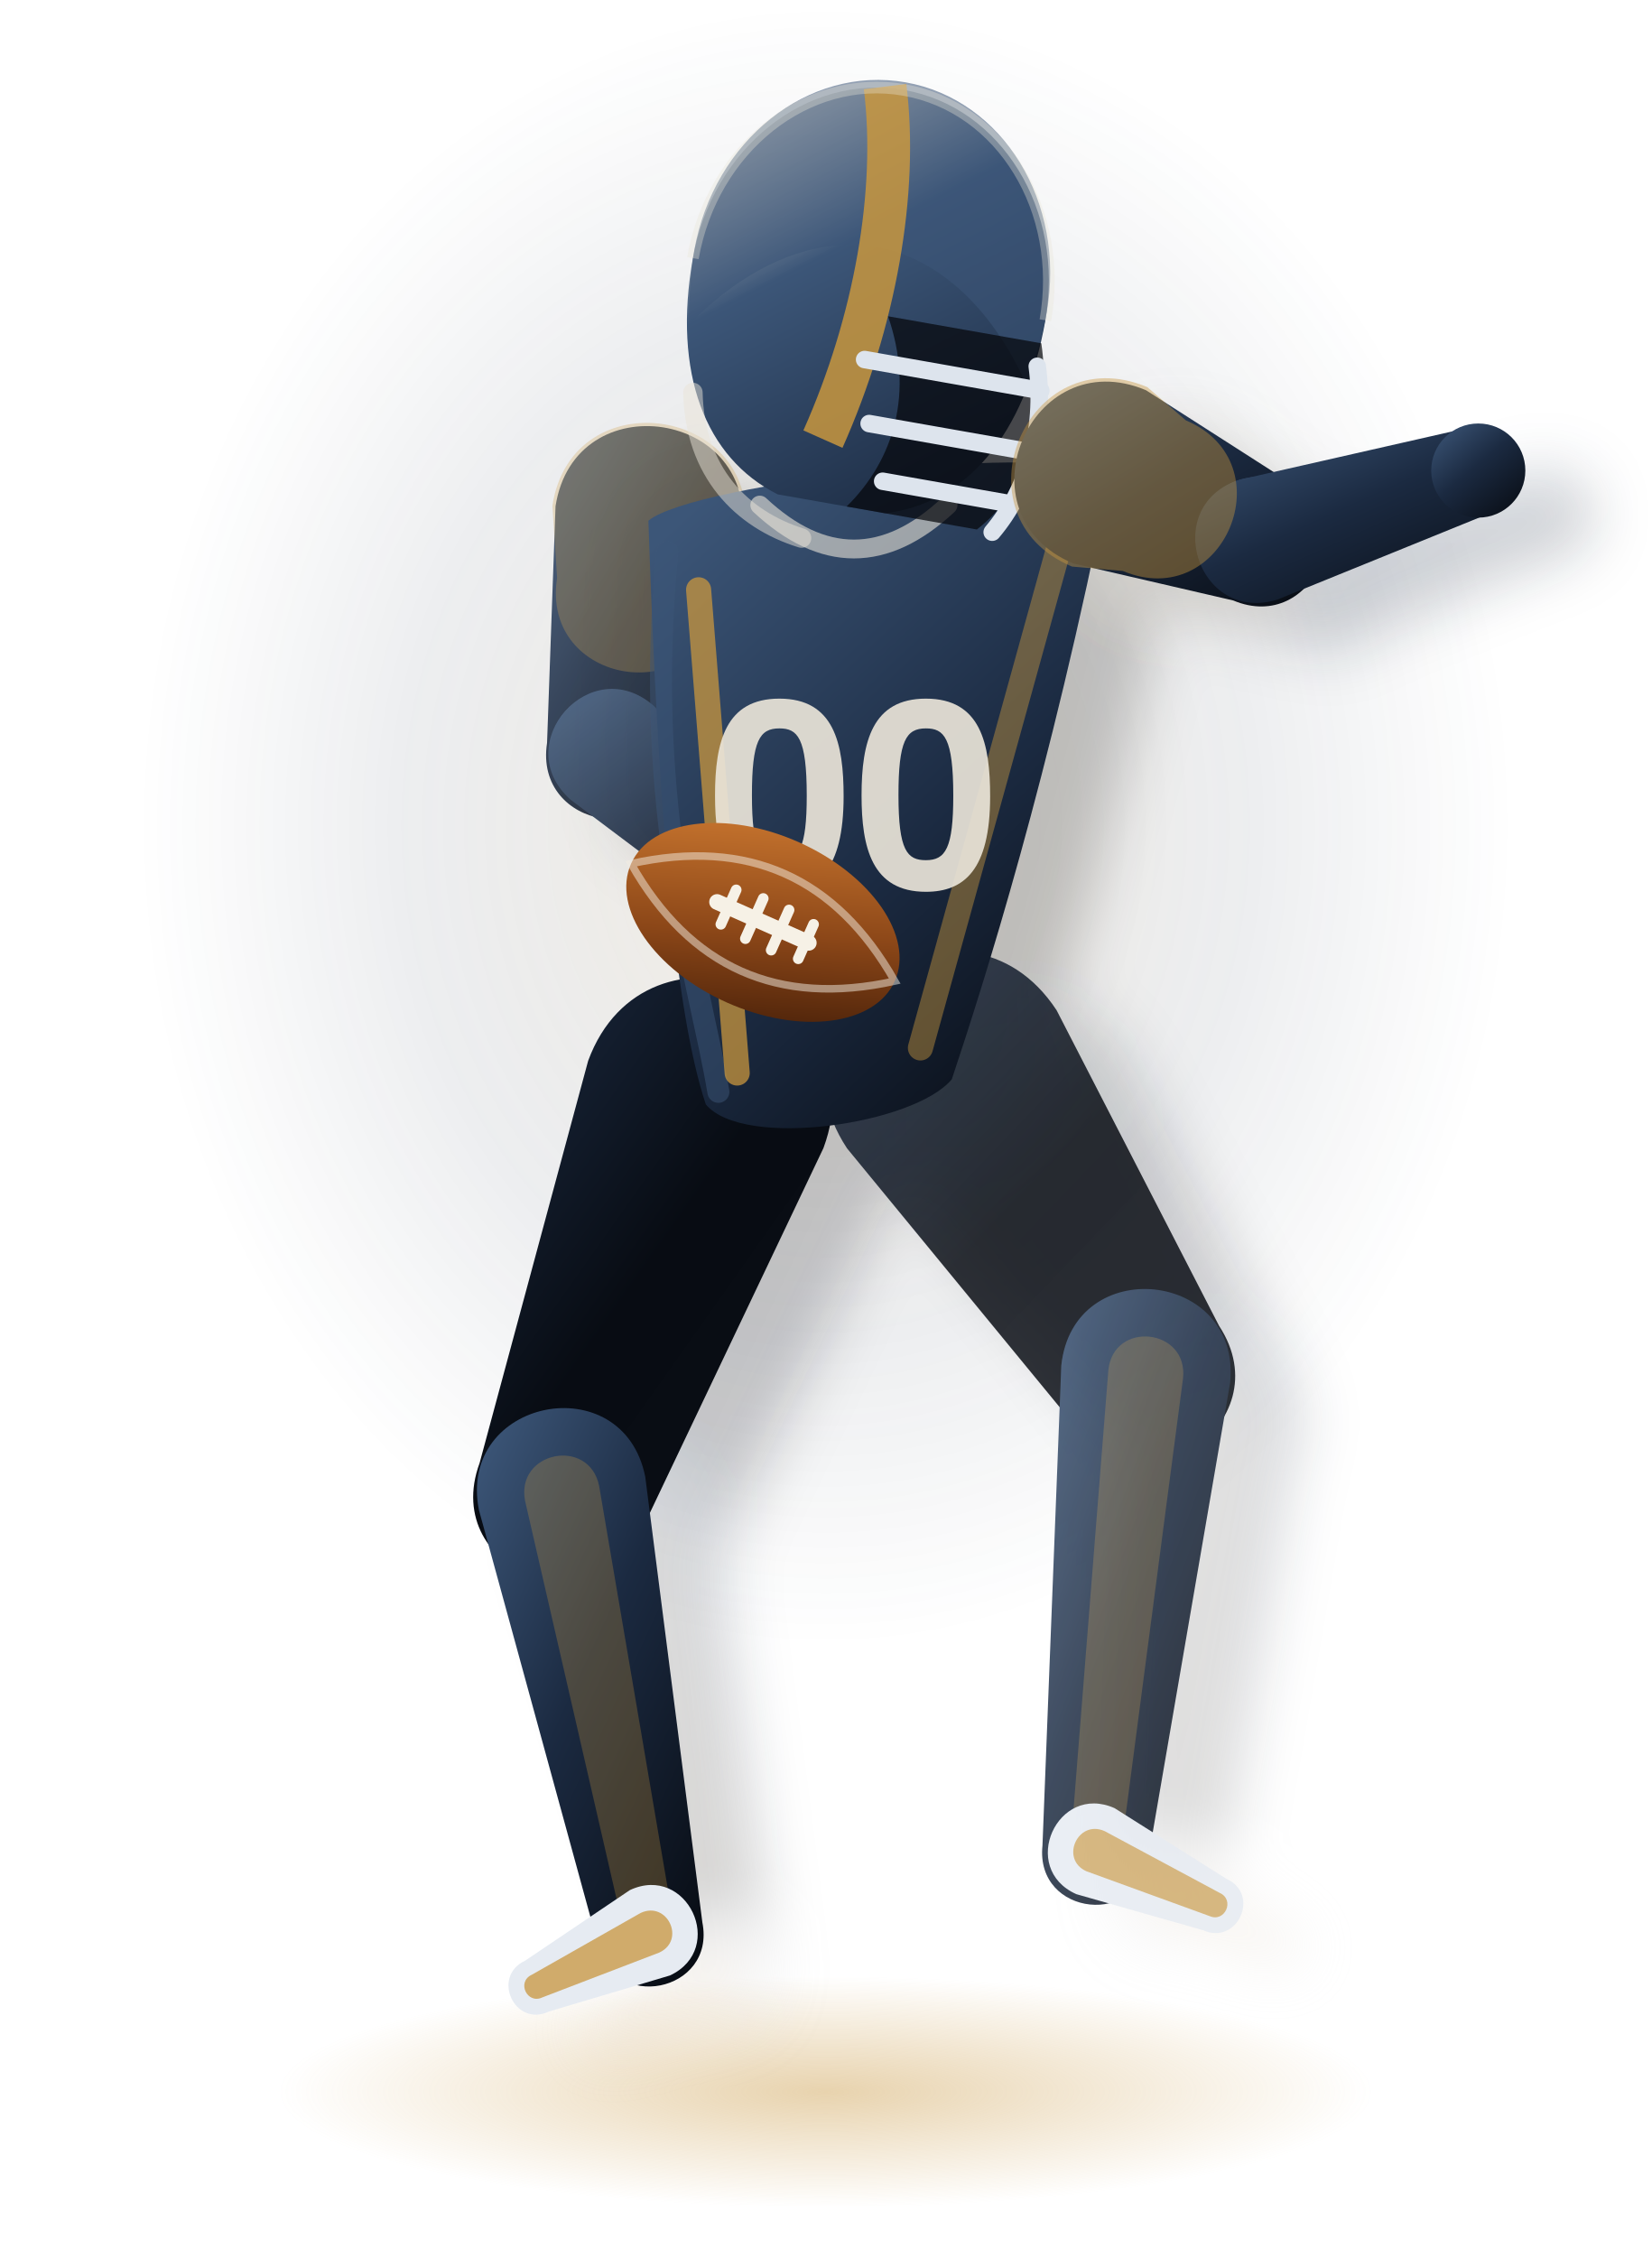
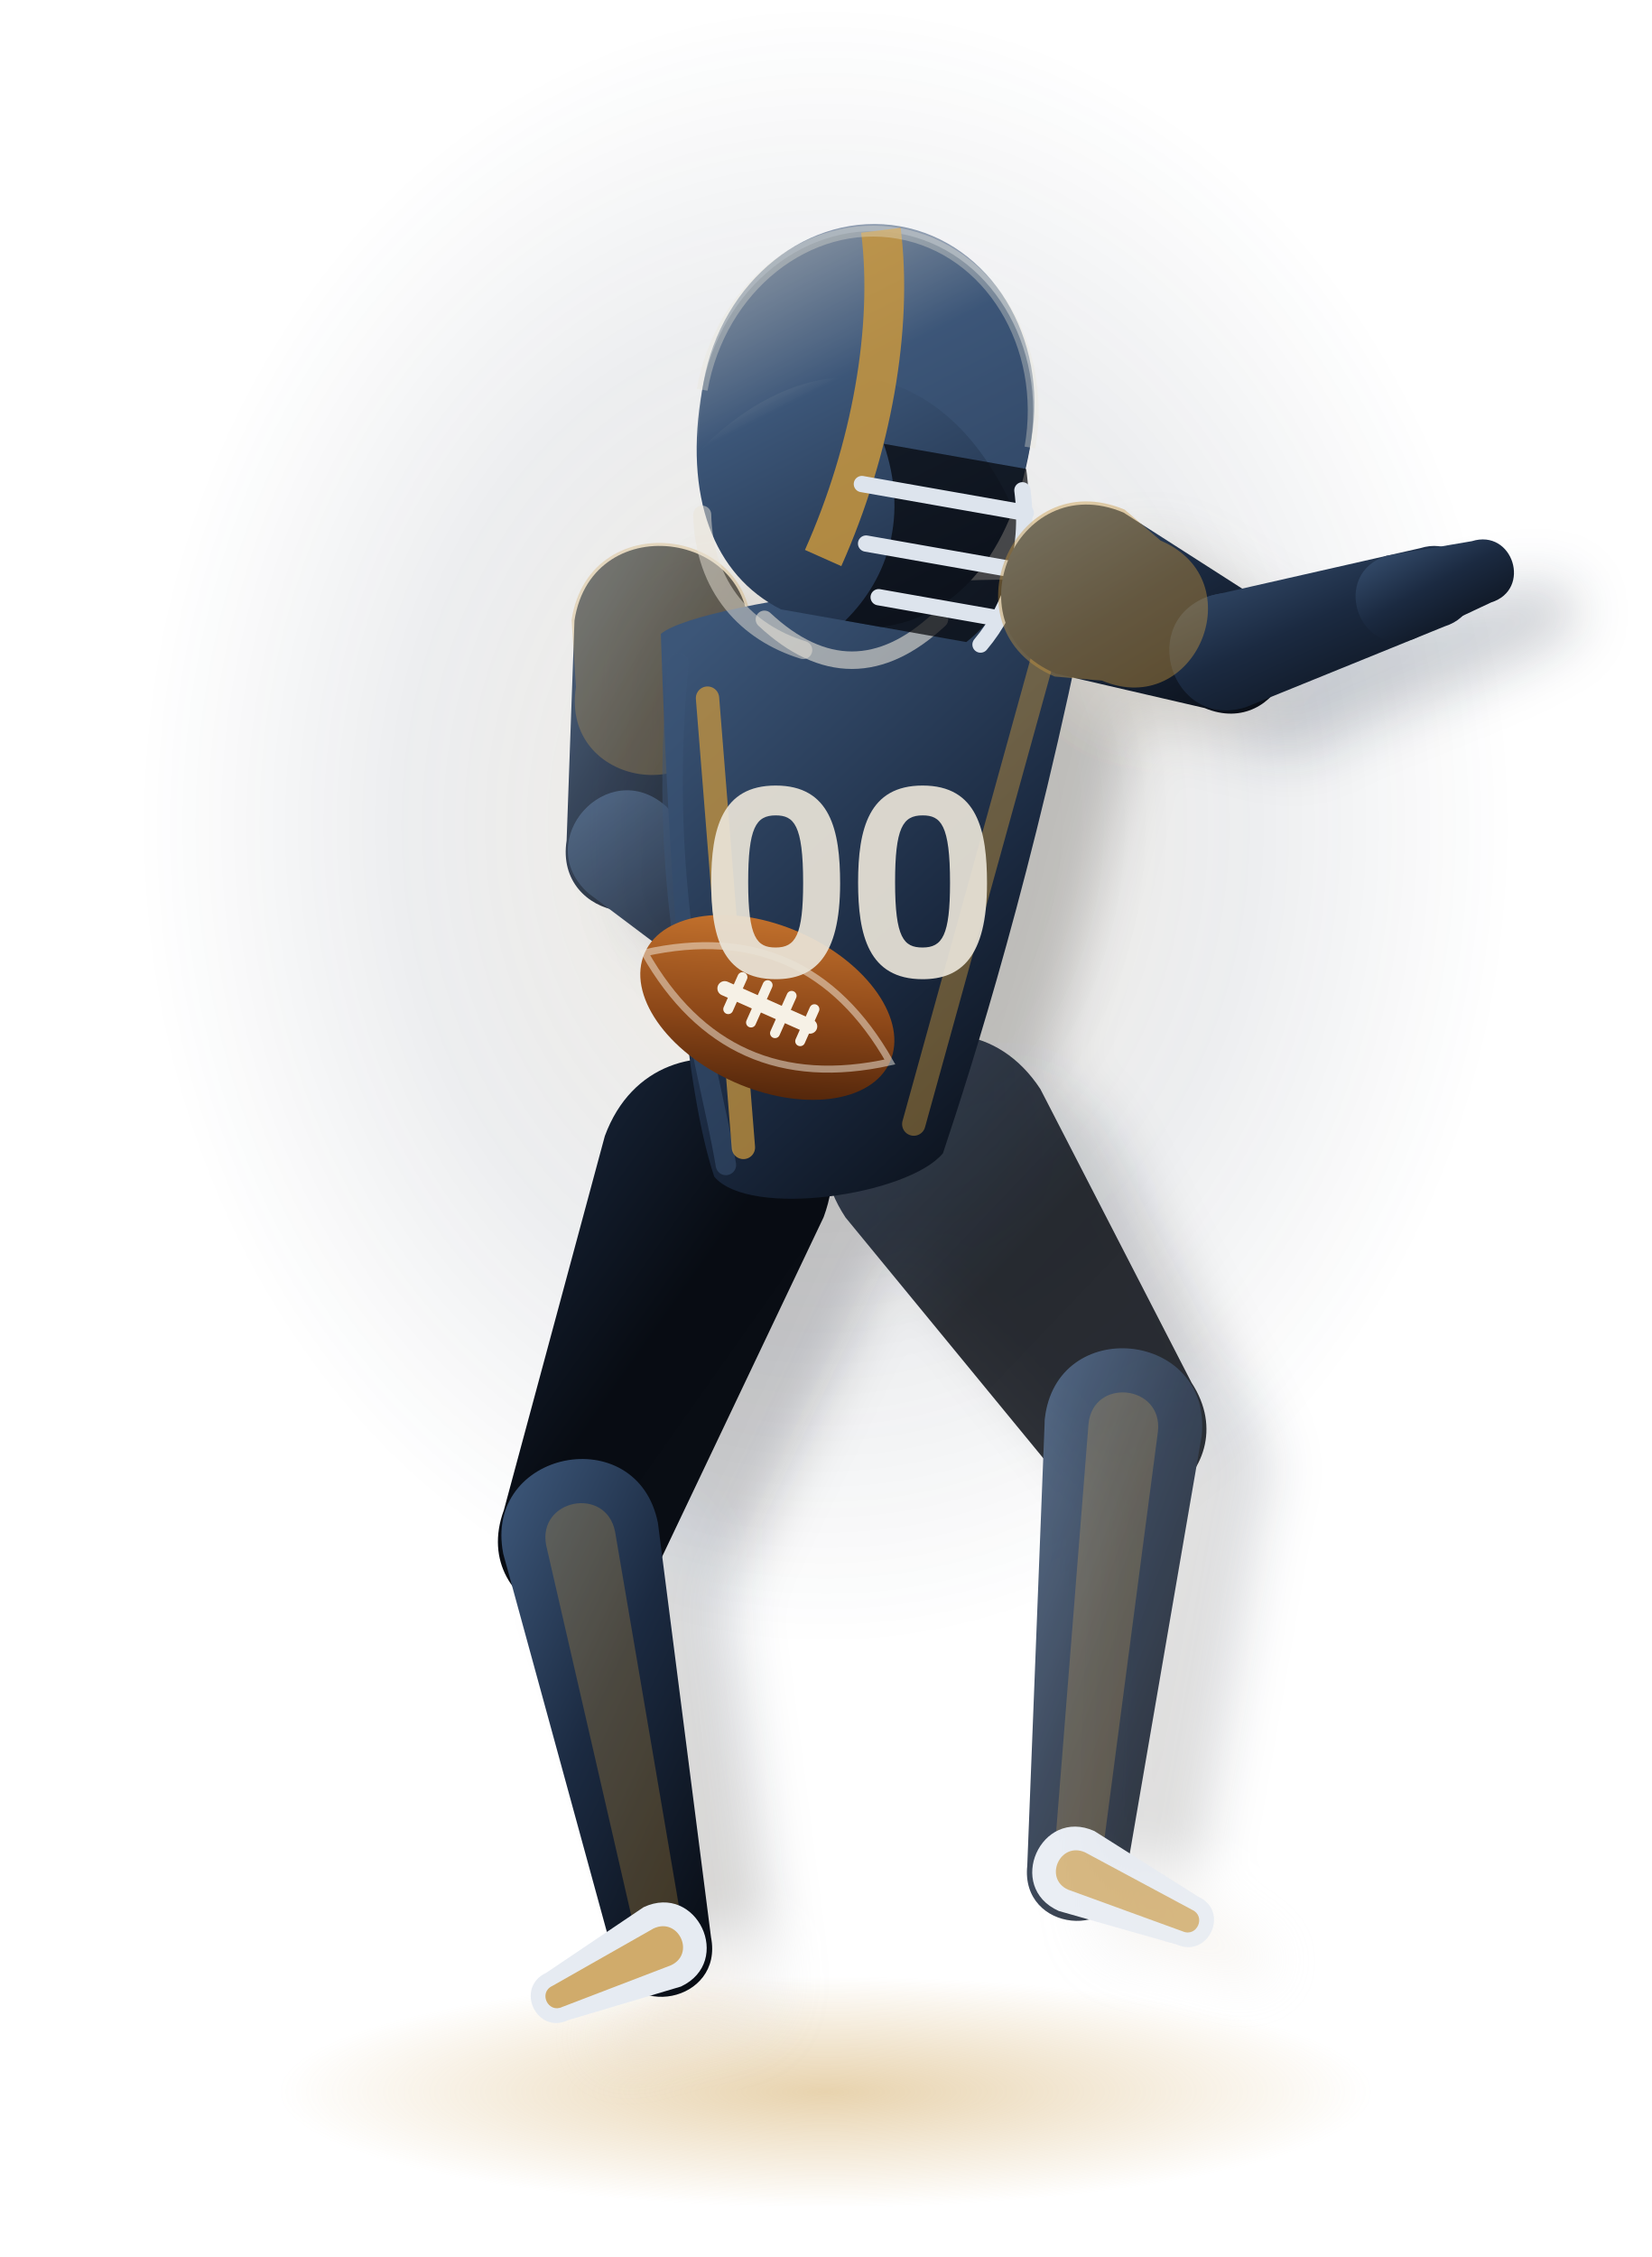
<svg xmlns="http://www.w3.org/2000/svg" viewBox="0 0 600 820" width="600" height="820" role="img" data-asset="athlete-rb_stiffarm">
  <defs>
    <linearGradient id="body" x1="8%" y1="0%" x2="92%" y2="100%">
      <stop offset="0%" stop-color="var(--tp-l,#3C5678)" />
      <stop offset="46%" stop-color="var(--tp,#1B2A41)" />
      <stop offset="100%" stop-color="var(--tp-d,#080C13)" />
    </linearGradient>
    <linearGradient id="pants" x1="8%" y1="0%" x2="92%" y2="100%">
      <stop offset="0%" stop-color="var(--tp,#1B2A41)" />
      <stop offset="48%" stop-color="var(--tp-d,#080C13)" />
      <stop offset="100%" stop-color="#0A0E15" />
    </linearGradient>
    <linearGradient id="jersey" x1="20%" y1="0%" x2="85%" y2="100%">
      <stop offset="0%" stop-color="var(--tp-l,#3C5678)" />
      <stop offset="58%" stop-color="var(--tp,#1B2A41)" />
      <stop offset="100%" stop-color="var(--tp-d,#080C13)" />
    </linearGradient>
    <linearGradient id="helm" x1="18%" y1="0%" x2="82%" y2="100%">
      <stop offset="0%" stop-color="var(--ta,#E9E4D8)" stop-opacity="0.9" />
      <stop offset="38%" stop-color="var(--tp-l,#3C5678)" />
      <stop offset="100%" stop-color="var(--tp,#1B2A41)" />
    </linearGradient>
    <linearGradient id="leather" x1="20%" y1="0%" x2="80%" y2="100%">
      <stop offset="0%" stop-color="#C9762F" />
      <stop offset="55%" stop-color="#8C4718" />
      <stop offset="100%" stop-color="#4A2109" />
    </linearGradient>
    <linearGradient id="wood" x1="0%" y1="0%" x2="100%" y2="0%">
      <stop offset="0%" stop-color="#E4C08A" />
      <stop offset="60%" stop-color="#B07C42" />
      <stop offset="100%" stop-color="#5C3A17" />
    </linearGradient>
    <radialGradient id="floor" cx="50%" cy="50%" r="50%">
      <stop offset="0%" stop-color="var(--ts,#C8963E)" stop-opacity="0.42" />
      <stop offset="100%" stop-color="var(--ts,#C8963E)" stop-opacity="0" />
    </radialGradient>
    <radialGradient id="backlight" cx="50%" cy="50%" r="50%">
      <stop offset="0%" stop-color="var(--ts,#C8963E)" stop-opacity="0.16" />
      <stop offset="62%" stop-color="var(--tp,#1B2A41)" stop-opacity="0.08" />
      <stop offset="100%" stop-color="var(--tp,#1B2A41)" stop-opacity="0" />
    </radialGradient>
    <filter id="soft" x="-20%" y="-20%" width="140%" height="140%">
      <feGaussianBlur stdDeviation="9" />
    </filter>
  </defs>
  <ellipse cx="300" cy="300" rx="250" ry="300" fill="url(#backlight)" />
  <ellipse cx="300" cy="760" rx="200" ry="42" fill="url(#floor)" />
-   <g transform="translate(300,782) scale(1.14) translate(-300,-782)">
+   <g transform="translate(300,790) scale(1.06) translate(-300,-790)">
    <g transform="translate(22,14)" opacity="0.2" filter="url(#soft)">
      <path d="M243.5,262C257.5,250 376.5,236 390.5,248C371.35,344 350.2,410 340.2,440C328.2,454.4 273.8,462.4 261.8,448C251.8,418 246.65,355 243.5,262Z" fill="#000" />
      <g opacity="1">
        <path d="M224.3,434.1L189.7,562.3C176.7,597.5 229.3,616.9 242.3,581.7L299.3,461.9C317.9,411.6 242.8,383.9 224.3,434.1Z" fill="url(#pants)" />
        <circle cx="216" cy="572" r="27" fill="url(#pants)" />
        <path d="M189.5,577.3L227.3,715.3C231.8,737.7 265.1,731.0 260.7,708.7L242.5,566.7C235.4,531.2 182.4,541.8 189.5,577.3Z" fill="url(#body)" />
        <path d="M204.2,574.4L236.2,713.6C238.3,724.1 253.9,720.9 251.8,710.4L227.8,569.6C224.6,553.9 201.1,558.6 204.2,574.4Z" fill="var(--ts,#C8963E)" opacity="0.28" />
        <path d="M237.6,698.4L204.2,720.9C193.3,726.0 200.9,742.3 211.8,737.1L250.4,725.6C268.6,717.0 255.8,689.9 237.6,698.4Z" fill="#E6EBF2" />
        <path d="M241.0,705.7L206.3,725.4C201.4,727.7 204.9,734.9 209.7,732.6L247.0,718.3C255.5,714.3 249.5,701.7 241.0,705.7Z" fill="var(--ts,#C8963E)" opacity="0.75" />
      </g>
      <g opacity="0.84">
        <path d="M306.8,462.0L378.6,549.4C399.2,580.7 446.0,550.0 425.4,518.6L373.6,418.0C344.2,373.2 277.3,417.2 306.8,462.0Z" fill="url(#pants)" />
        <circle cx="402" cy="534" r="27" fill="url(#pants)" />
        <path d="M375.1,531.2L369.1,684.2C366.7,706.9 400.5,710.4 402.9,687.8L428.9,536.8C432.6,500.8 378.9,495.2 375.1,531.2Z" fill="url(#body)" />
        <path d="M390.1,532.7L378.0,685.2C376.9,695.8 392.8,697.5 394.0,686.8L413.9,535.3C415.6,519.3 391.7,516.8 390.1,532.7Z" fill="var(--ts,#C8963E)" opacity="0.28" />
        <path d="M379.9,699.7L420.3,711.2C431.3,716.1 438.7,699.7 427.7,694.8L392.1,672.3C373.8,664.1 361.5,691.5 379.9,699.7Z" fill="#E6EBF2" />
        <path d="M383.1,692.4L422.4,706.7C427.3,708.8 430.5,701.5 425.6,699.3L388.9,679.6C380.3,675.8 374.6,688.6 383.1,692.4Z" fill="var(--ts,#C8963E)" opacity="0.75" />
      </g>
      <g opacity="1">
        <path d="M378.9,275.6L429.9,287.4C455.8,298.3 472.1,259.6 446.1,248.6L402.1,220.4C365.1,204.8 341.8,260.0 378.9,275.6Z" fill="url(#body)" />
        <circle cx="438" cy="268" r="20" fill="url(#body)" />
        <path d="M444.0,287.1L512.2,259.4C530.1,253.7 521.7,227.0 503.8,232.6L432.0,248.9C406.4,257.0 418.4,295.1 444.0,287.1Z" fill="url(#body)" />
-         <circle cx="508" cy="246" r="15" fill="url(#body)" />
+         <path d="M501.3,263.8L528.1,251.2C542.2,246.8 535.6,225.8 521.5,230.2L492.3,235.2C473.1,241.2 482.1,269.9 501.3,263.8Z" fill="url(#body)" />
        <path d="M378.5,276.6L394.7,278.0C426.8,291.5 446.9,243.6 414.8,230.0L402.5,219.4C364.2,203.3 340.2,260.5 378.5,276.6Z" fill="var(--ts,#C8963E)" opacity="0.42" />
      </g>
      <g opacity="0.88">
        <path d="M213.9,257.4L211.2,332.8C206.9,360.6 248.4,367.0 252.8,339.2L273.1,266.6C279.3,226.9 220.0,217.7 213.9,257.4Z" fill="url(#body)" />
        <circle cx="232" cy="336" r="20" fill="url(#body)" />
        <path d="M218.7,350.9L276.7,394.5C290.7,406.9 309.3,386.0 295.3,373.5L245.3,321.1C225.3,303.2 198.7,333.1 218.7,350.9Z" fill="url(#body)" />
-         <circle cx="286" cy="384" r="15" fill="url(#body)" />
+         <path d="M267.4,387.5L291.7,403.7C302.7,413.5 317.3,397.1 306.3,387.3L287.3,365.1C272.3,351.8 252.4,374.2 267.4,387.5Z" fill="url(#body)" />
        <path d="M212.9,257.2L214.4,280.2C209.0,314.6 260.4,322.6 265.7,288.2L274.1,266.8C280.5,225.7 219.2,216.2 212.9,257.2Z" fill="var(--ts,#C8963E)" opacity="0.3" />
      </g>
    </g>
    <g opacity="0.84">
      <path d="M306.8,462.0L378.6,549.4C399.2,580.7 446.0,550.0 425.4,518.6L373.6,418.0C344.2,373.2 277.3,417.2 306.8,462.0Z" fill="url(#pants)" />
      <circle cx="402" cy="534" r="27" fill="url(#pants)" />
      <path d="M375.1,531.2L369.1,684.2C366.7,706.9 400.5,710.4 402.9,687.8L428.9,536.8C432.6,500.8 378.9,495.2 375.1,531.2Z" fill="url(#body)" />
      <path d="M390.1,532.7L378.0,685.2C376.9,695.8 392.8,697.5 394.0,686.8L413.9,535.3C415.6,519.3 391.7,516.8 390.1,532.7Z" fill="var(--ts,#C8963E)" opacity="0.28" />
      <path d="M379.9,699.7L420.3,711.2C431.3,716.1 438.7,699.7 427.7,694.8L392.1,672.3C373.8,664.1 361.5,691.5 379.9,699.7Z" fill="#E6EBF2" />
      <path d="M383.1,692.4L422.4,706.7C427.3,708.8 430.5,701.5 425.6,699.3L388.9,679.6C380.3,675.8 374.6,688.6 383.1,692.4Z" fill="var(--ts,#C8963E)" opacity="0.75" />
    </g>
    <g opacity="0.88">
      <path d="M213.9,257.4L211.2,332.8C206.9,360.6 248.4,367.0 252.8,339.2L273.1,266.6C279.3,226.9 220.0,217.7 213.9,257.4Z" fill="url(#body)" />
      <circle cx="232" cy="336" r="20" fill="url(#body)" />
      <path d="M218.7,350.9L276.7,394.5C290.7,406.9 309.3,386.0 295.3,373.5L245.3,321.1C225.3,303.2 198.7,333.1 218.7,350.9Z" fill="url(#body)" />
-       <circle cx="286" cy="384" r="15" fill="url(#body)" />
+       <path d="M267.4,387.5L291.7,403.7C302.7,413.5 317.3,397.1 306.3,387.3L287.3,365.1C272.3,351.8 252.4,374.2 267.4,387.5Z" fill="url(#body)" />
      <path d="M212.9,257.2L214.4,280.2C209.0,314.6 260.4,322.6 265.7,288.2L274.1,266.8C280.5,225.7 219.2,216.2 212.9,257.2Z" fill="var(--ts,#C8963E)" opacity="0.3" />
    </g>
    <path d="M293.0,239.0L287.0,285.0C287.0,325.2 347.0,325.2 347.0,285.0L341.0,239.0C341.0,206.8 293.0,206.8 293.0,239.0Z" fill="var(--tp-d,#080C13)" />
    <g opacity="1">
      <path d="M224.3,434.1L189.7,562.3C176.7,597.5 229.3,616.9 242.3,581.7L299.3,461.9C317.9,411.6 242.8,383.9 224.3,434.1Z" fill="url(#pants)" />
      <circle cx="216" cy="572" r="27" fill="url(#pants)" />
      <path d="M189.5,577.3L227.3,715.3C231.8,737.7 265.1,731.0 260.7,708.7L242.5,566.7C235.4,531.2 182.4,541.8 189.5,577.3Z" fill="url(#body)" />
      <path d="M204.2,574.4L236.2,713.6C238.3,724.1 253.9,720.9 251.8,710.4L227.8,569.6C224.6,553.9 201.1,558.6 204.2,574.4Z" fill="var(--ts,#C8963E)" opacity="0.28" />
      <path d="M237.6,698.4L204.2,720.9C193.3,726.0 200.9,742.3 211.8,737.1L250.4,725.6C268.6,717.0 255.8,689.9 237.6,698.4Z" fill="#E6EBF2" />
      <path d="M241.0,705.7L206.3,725.4C201.4,727.7 204.9,734.9 209.7,732.6L247.0,718.3C255.5,714.3 249.5,701.7 241.0,705.7Z" fill="var(--ts,#C8963E)" opacity="0.75" />
    </g>
    <path d="M243.5,262C257.5,250 376.5,236 390.5,248C371.35,344 350.2,410 340.2,440C328.2,454.4 273.8,462.4 261.8,448C251.8,418 246.65,355 243.5,262Z" fill="url(#jersey)" />
    <path d="M249.5,272C241.5,355 259.8,408 265.8,444" stroke="var(--tp-l,#3C5678)" stroke-width="7" fill="none" opacity="0.5" stroke-linecap="round" />
    <path d="M259.5,284L271.8,438" stroke="var(--ts,#C8963E)" stroke-width="8" opacity="0.75" stroke-linecap="round" />
    <path d="M374.5,270L330.2,430" stroke="var(--ts,#C8963E)" stroke-width="8" opacity="0.45" stroke-linecap="round" />
    <path d="M279,257Q309,285 339,257" stroke="var(--ta,#E9E4D8)" stroke-width="6" fill="none" opacity="0.6" stroke-linecap="round" />
-     <text class="jersey-num" x="309" y="379.5" font-family="'Archivo Black','Helvetica Neue',Impact,'Arial Narrow',sans-serif" font-size="84" font-weight="900" fill="var(--ta,#E9E4D8)" text-anchor="middle" opacity="0.92">00</text>
    <g transform="translate(316,176) scale(1.24) translate(-316,-176)">
      <g transform="rotate(10 316 176)">
        <path d="M270,186a46,52 0 0 1 92,0c0,30 -12,50 -32,56l-28,0c-20,-6 -32,-26 -32,-56Z" fill="url(#helm)" />
        <path d="M270,184a46,52 0 0 1 92,0c0,7 -1,13 -2,19c-13,-19 -29,-28 -44,-28s-31,9 -44,28c-1,-6 -2,-12 -2,-19Z" fill="var(--tp-l,#3C5678)" opacity="0.55" />
        <path d="M311,134c8,26 8,60 0,92" stroke="var(--ts,#C8963E)" stroke-width="11" fill="none" opacity="0.85" />
        <path d="M322,192h40c6,18 3,38 -8,50h-34c10,-14 12,-32 2,-50Z" fill="#05070B" opacity="0.72" />
        <path d="M318,204h46M322,220h42M328,234h32" stroke="#DDE4ED" stroke-width="4.5" stroke-linecap="round" fill="none" />
        <path d="M362,198c5,16 3,32 -4,44" stroke="#DDE4ED" stroke-width="4.5" fill="none" stroke-linecap="round" />
        <path d="M276,220c4,20 18,30 34,32" stroke="var(--ta,#E9E4D8)" stroke-width="5" fill="none" opacity="0.5" stroke-linecap="round" />
        <path d="M270,186a46,52 0 0 1 92,0" fill="none" stroke="var(--ta,#E9E4D8)" stroke-width="3" opacity="0.35" />
      </g>
    </g>
    <g opacity="1">
      <path d="M378.9,275.6L429.9,287.4C455.8,298.3 472.1,259.6 446.1,248.6L402.1,220.4C365.1,204.8 341.8,260.0 378.9,275.6Z" fill="url(#body)" />
      <circle cx="438" cy="268" r="20" fill="url(#body)" />
      <path d="M444.0,287.1L512.2,259.4C530.1,253.7 521.7,227.0 503.8,232.6L432.0,248.9C406.4,257.0 418.4,295.1 444.0,287.1Z" fill="url(#body)" />
-       <circle cx="508" cy="246" r="15" fill="url(#body)" />
+       <path d="M501.3,263.8L528.1,251.2C542.2,246.8 535.6,225.8 521.5,230.2L492.3,235.2C473.1,241.2 482.1,269.9 501.3,263.8Z" fill="url(#body)" />
      <path d="M378.5,276.6L394.7,278.0C426.8,291.5 446.9,243.6 414.8,230.0L402.5,219.4C364.2,203.3 340.2,260.5 378.5,276.6Z" fill="var(--ts,#C8963E)" opacity="0.42" />
    </g>
    <g transform="rotate(24 280 390)">
      <ellipse cx="280" cy="390" rx="46" ry="28" fill="url(#leather)" />
      <path d="M234,390q46,-34 92,0q-46,34 -92,0Z" fill="none" stroke="#F3EDE2" stroke-width="2.4" opacity="0.5" />
      <path d="M264,390h32" stroke="#F6F1E6" stroke-width="5" stroke-linecap="round" />
      <path d="M268,384v12M277,383v14M286,383v14M295,384v12" stroke="#F6F1E6" stroke-width="3.4" stroke-linecap="round" />
    </g>
  </g>
+   <text class="jersey-num" x="309.0" y="354.9" font-family="'Archivo Black','Helvetica Neue',Impact,'Arial Narrow',sans-serif" font-size="96" font-weight="900" fill="var(--ta,#E9E4D8)" text-anchor="middle" opacity="0.92">00</text>
</svg>
